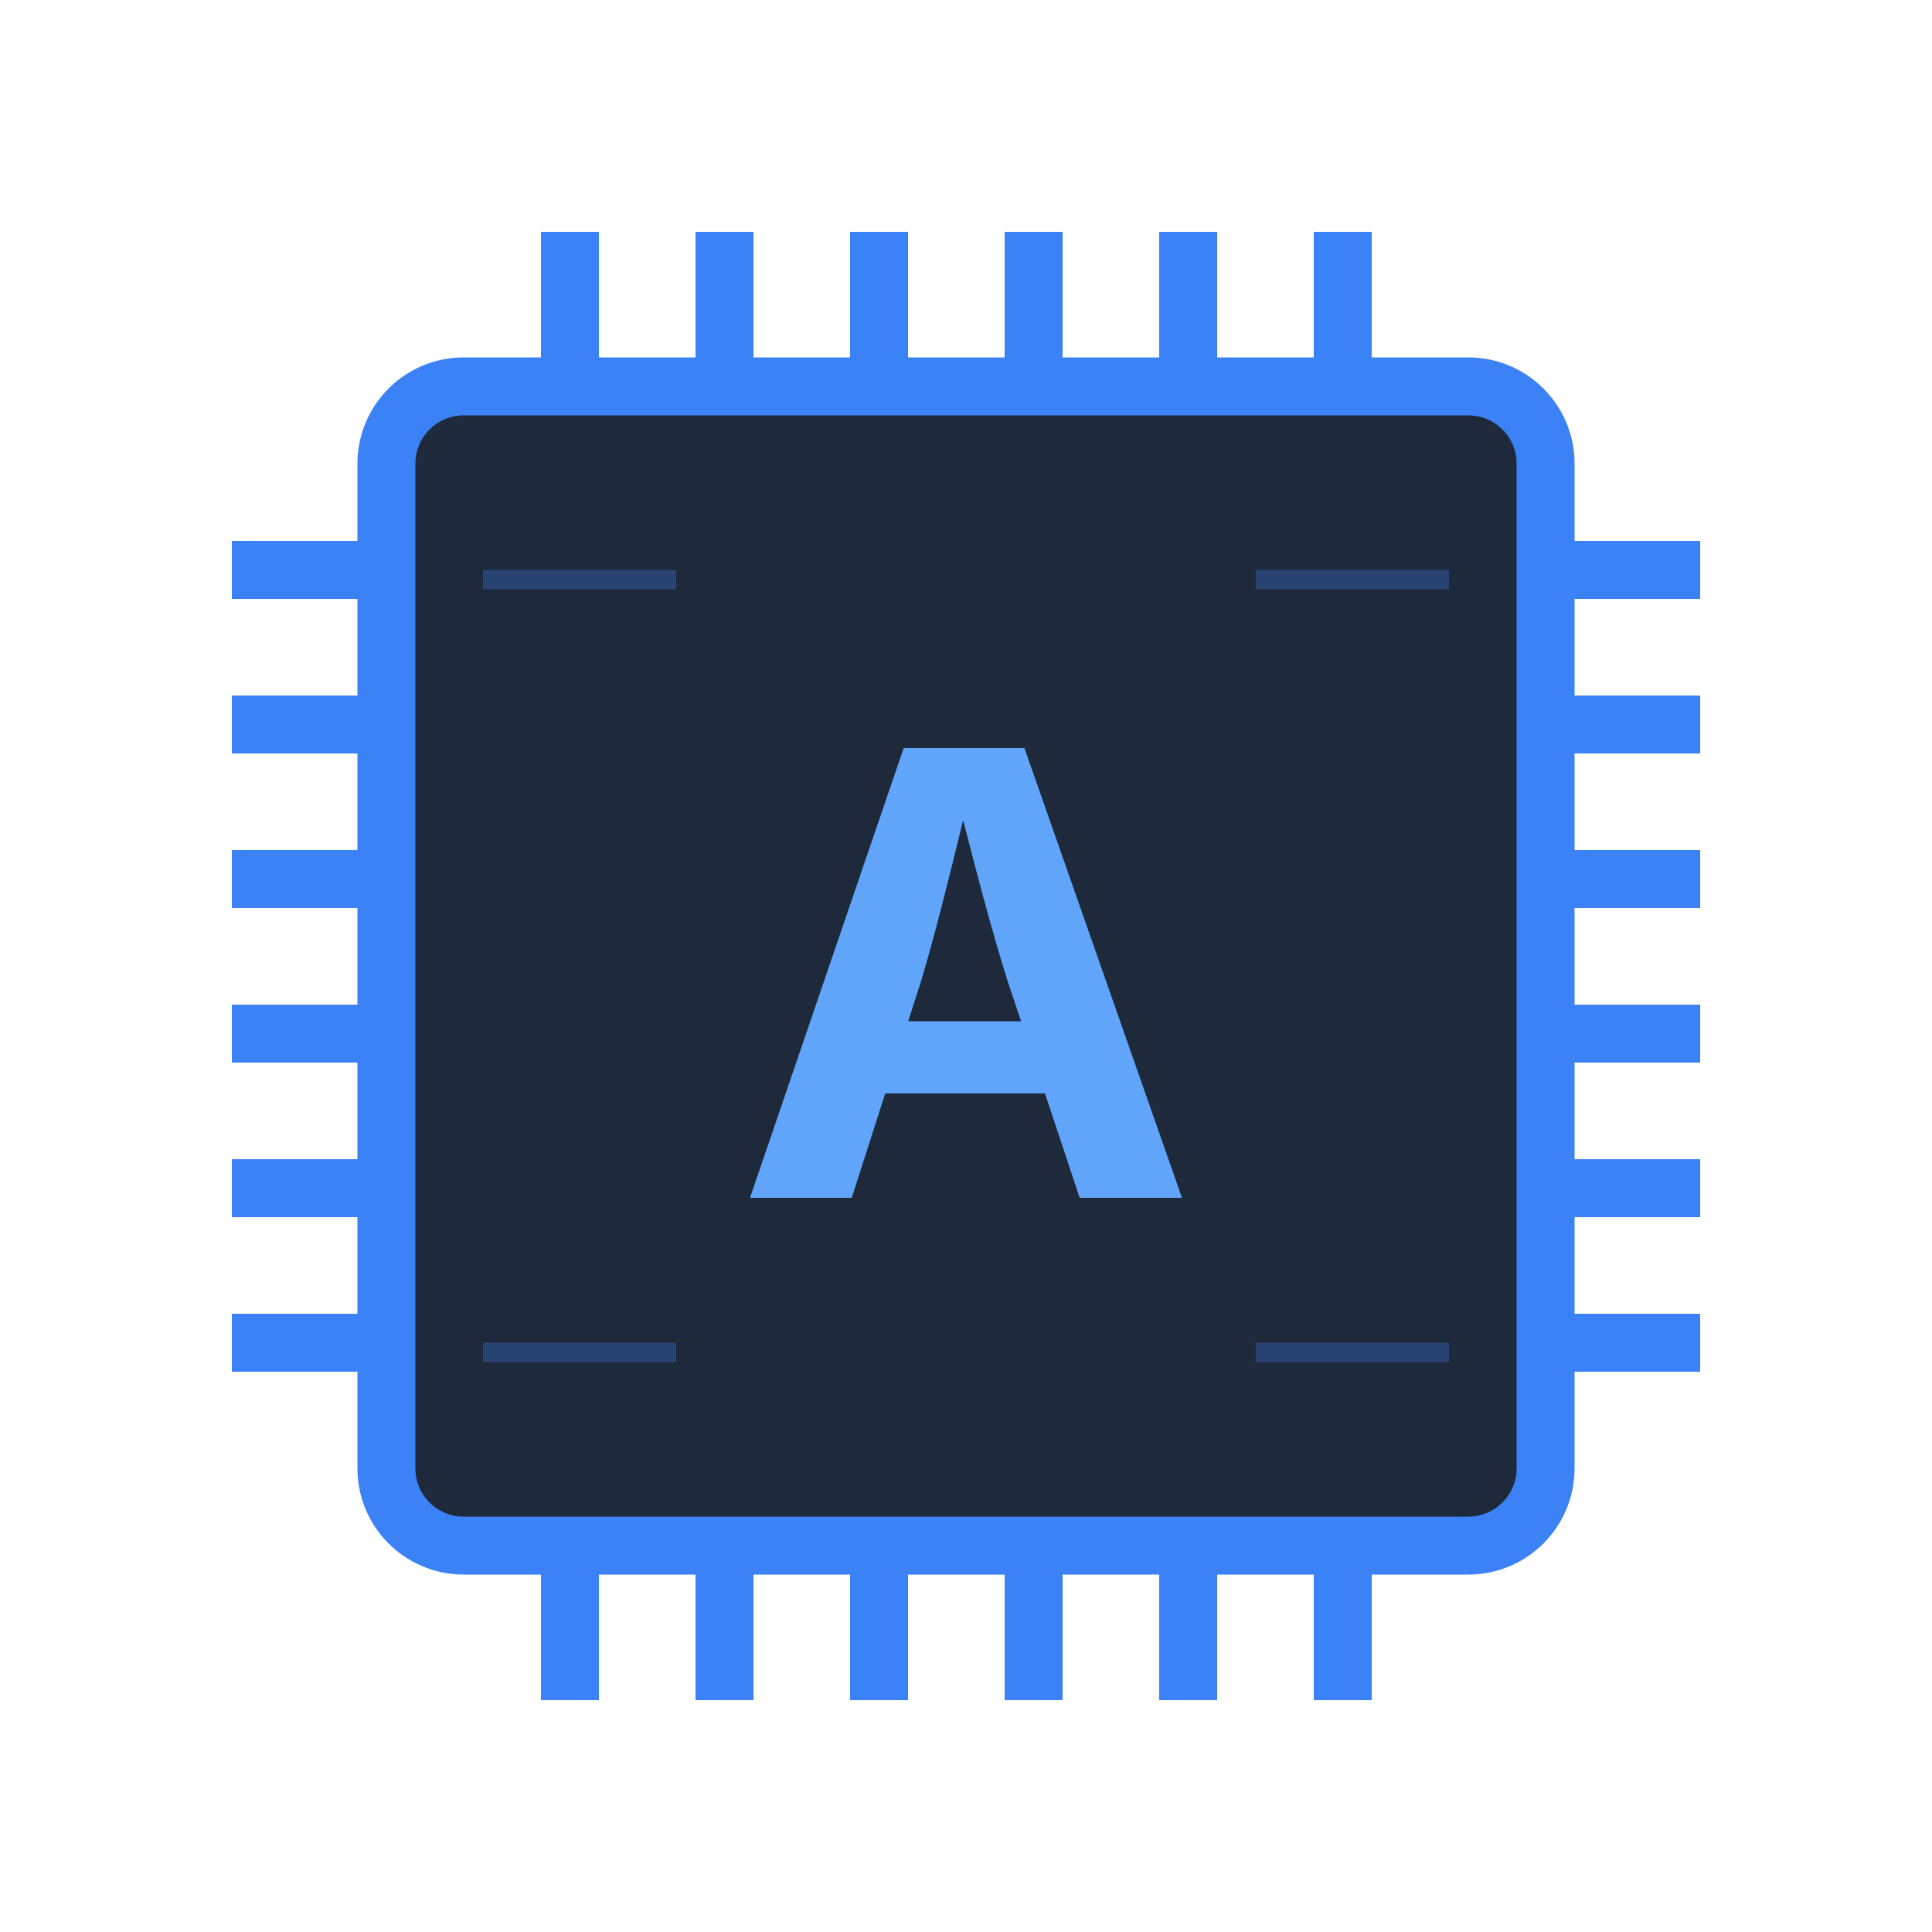
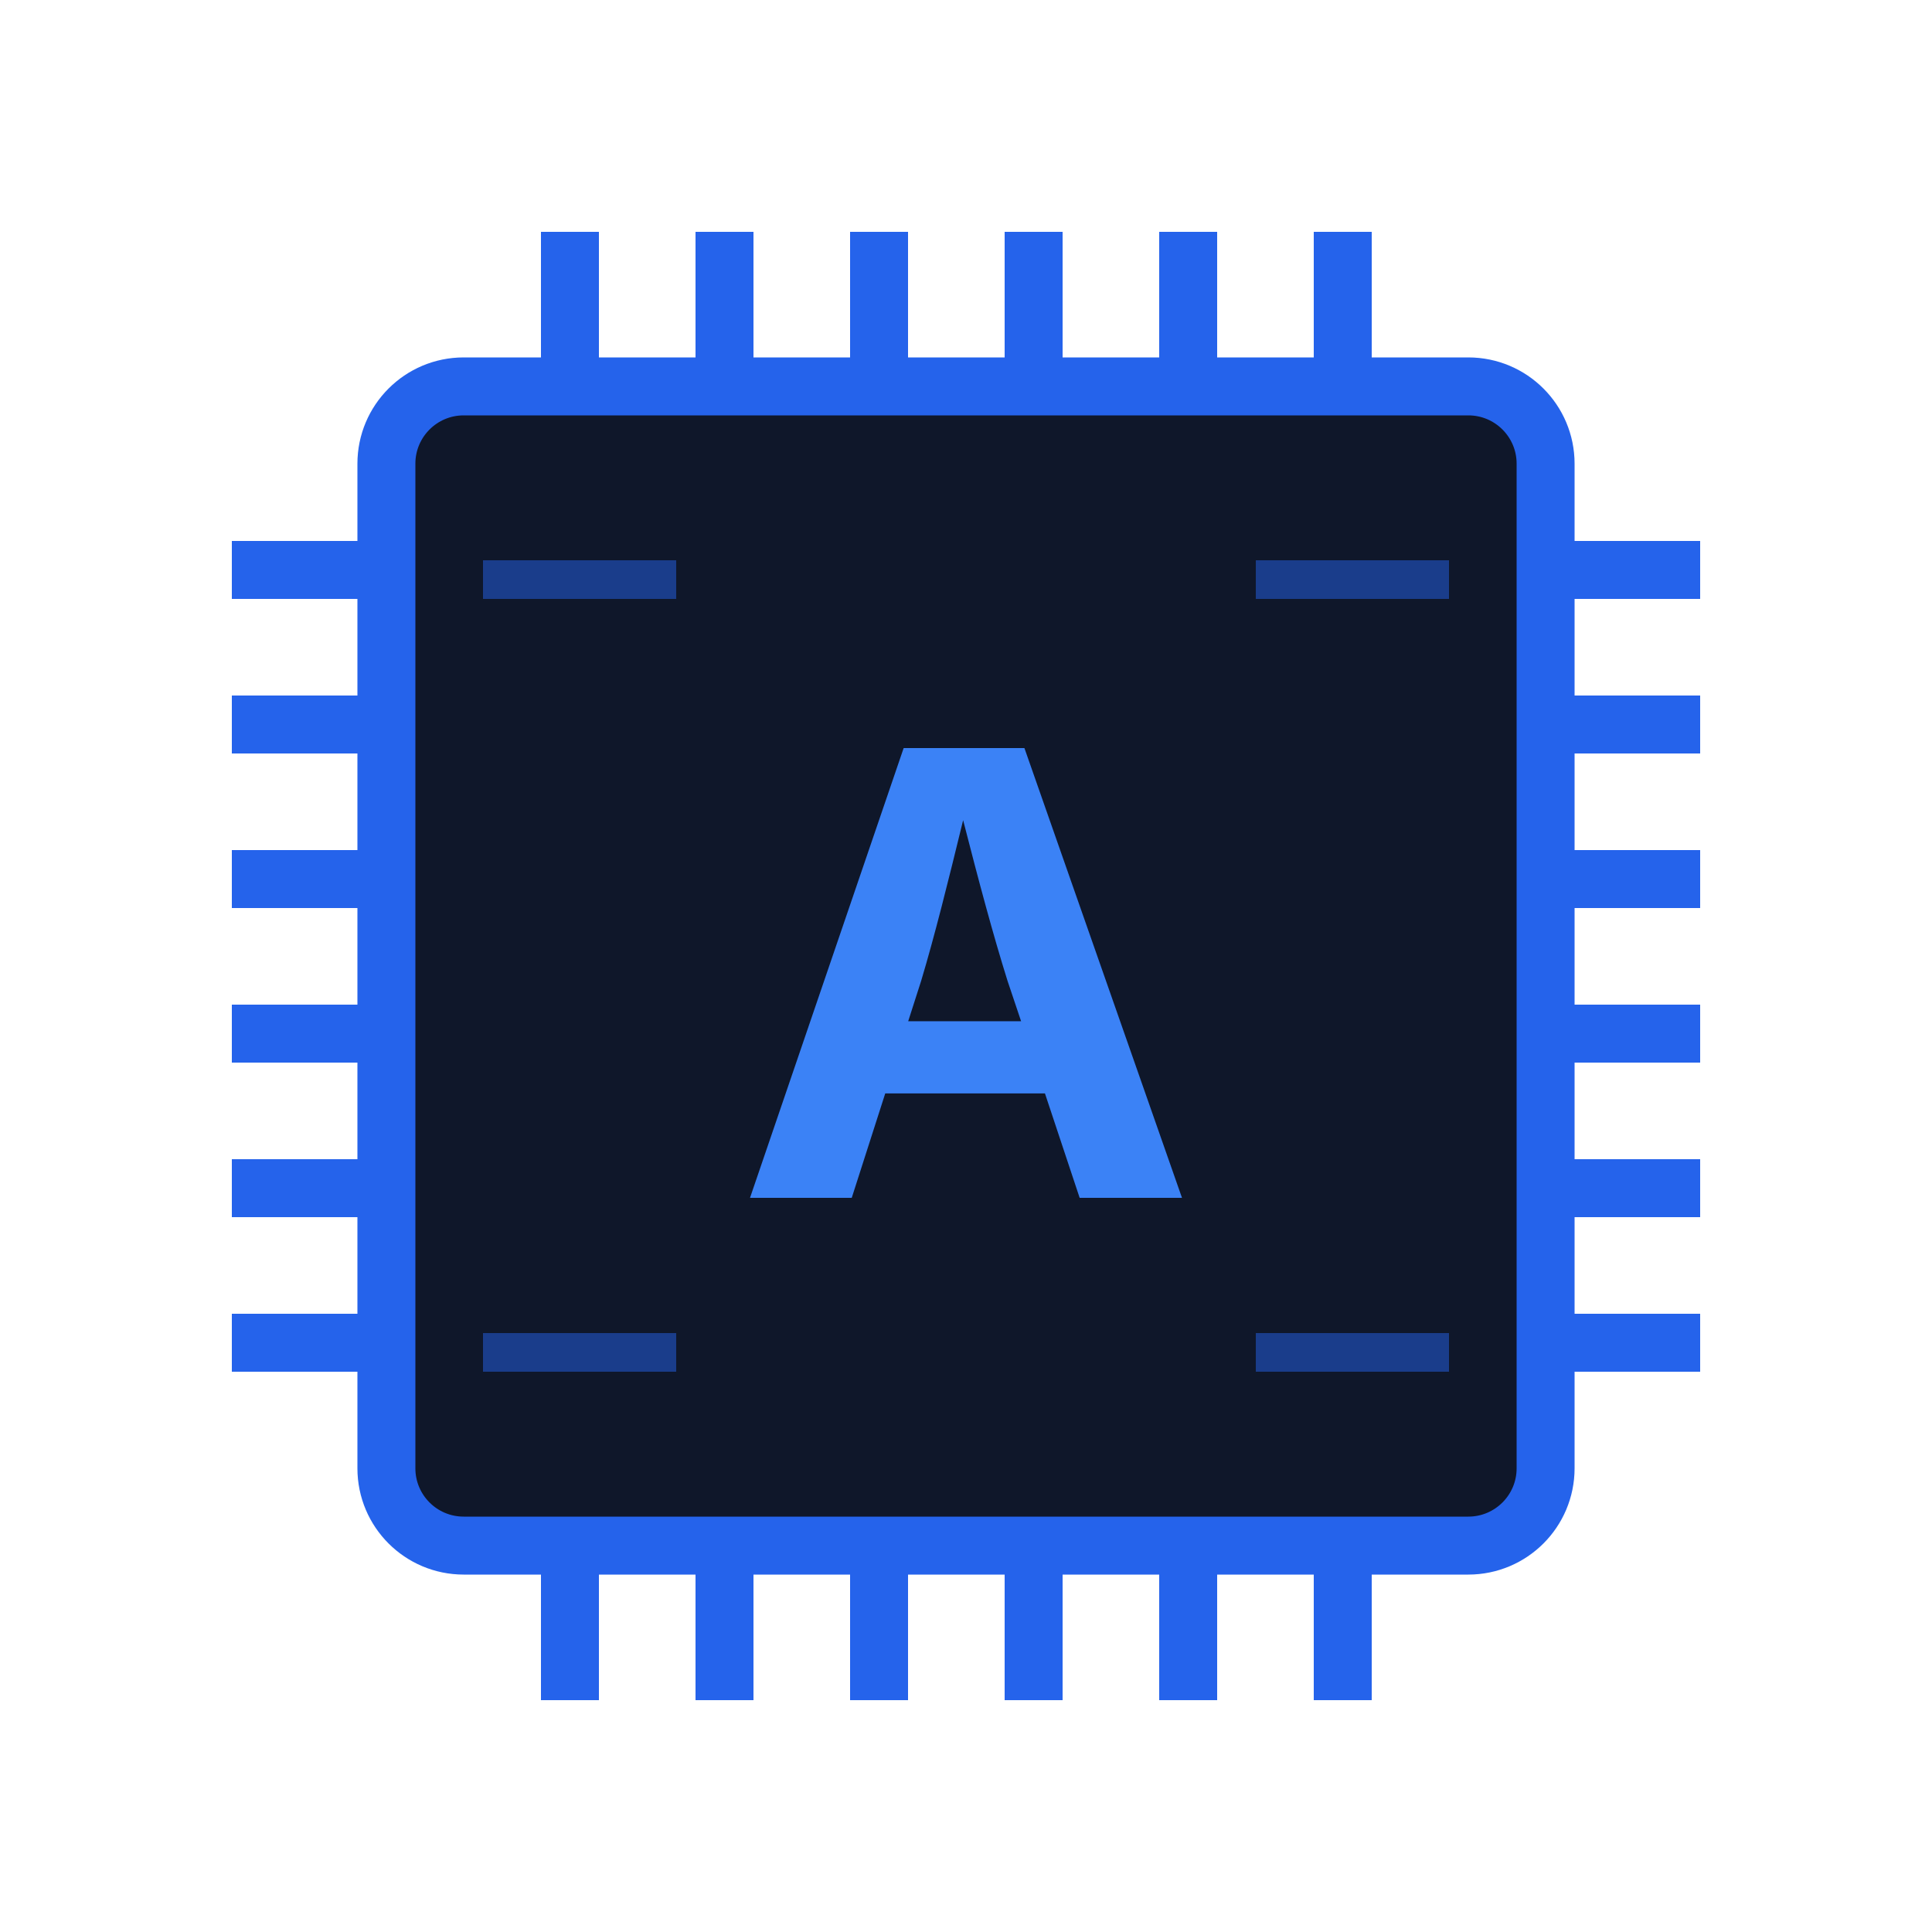
- <svg xmlns="http://www.w3.org/2000/svg" width="200" height="200" viewBox="0 0 100 100" fill="none">
+ <svg xmlns="http://www.w3.org/2000/svg" viewBox="0 0 100 100" fill="none" preserveAspectRatio="xMidYMid meet">
  <g>
-     <rect x="20" y="20" width="60" height="60" fill="#1e293b" stroke="#3b82f6" stroke-width="3" rx="4" />
-     <g fill="#3b82f6">
+     <rect x="20" y="20" width="60" height="60" fill="#0f172a" stroke="#2563eb" stroke-width="3" rx="4" />
+     <g fill="#2563eb">
      <rect x="12" y="28" width="8" height="3" />
      <rect x="12" y="36" width="8" height="3" />
      <rect x="12" y="44" width="8" height="3" />
      <rect x="12" y="52" width="8" height="3" />
      <rect x="12" y="60" width="8" height="3" />
      <rect x="12" y="68" width="8" height="3" />
    </g>
-     <g fill="#3b82f6">
+     <g fill="#2563eb">
      <rect x="80" y="28" width="8" height="3" />
      <rect x="80" y="36" width="8" height="3" />
      <rect x="80" y="44" width="8" height="3" />
      <rect x="80" y="52" width="8" height="3" />
      <rect x="80" y="60" width="8" height="3" />
      <rect x="80" y="68" width="8" height="3" />
    </g>
-     <g fill="#3b82f6">
+     <g fill="#2563eb">
      <rect x="28" y="12" width="3" height="8" />
      <rect x="36" y="12" width="3" height="8" />
      <rect x="44" y="12" width="3" height="8" />
      <rect x="52" y="12" width="3" height="8" />
      <rect x="60" y="12" width="3" height="8" />
      <rect x="68" y="12" width="3" height="8" />
    </g>
-     <g fill="#3b82f6">
+     <g fill="#2563eb">
      <rect x="28" y="80" width="3" height="8" />
      <rect x="36" y="80" width="3" height="8" />
      <rect x="44" y="80" width="3" height="8" />
      <rect x="52" y="80" width="3" height="8" />
      <rect x="60" y="80" width="3" height="8" />
      <rect x="68" y="80" width="3" height="8" />
    </g>
-     <text x="50" y="62" font-size="32" font-weight="bold" fill="#60a5fa" text-anchor="middle" font-family="system-ui, -apple-system, sans-serif">
+     <text x="50" y="62" font-size="32" font-weight="bold" fill="#3b82f6" text-anchor="middle" font-family="system-ui, -apple-system, sans-serif">
      A
    </text>
-     <g stroke="#3b82f6" stroke-width="1" opacity="0.3">
+     <g stroke="#2563eb" stroke-width="2" opacity="0.5">
      <line x1="25" y1="30" x2="35" y2="30" />
      <line x1="65" y1="30" x2="75" y2="30" />
      <line x1="25" y1="70" x2="35" y2="70" />
      <line x1="65" y1="70" x2="75" y2="70" />
    </g>
  </g>
</svg>
